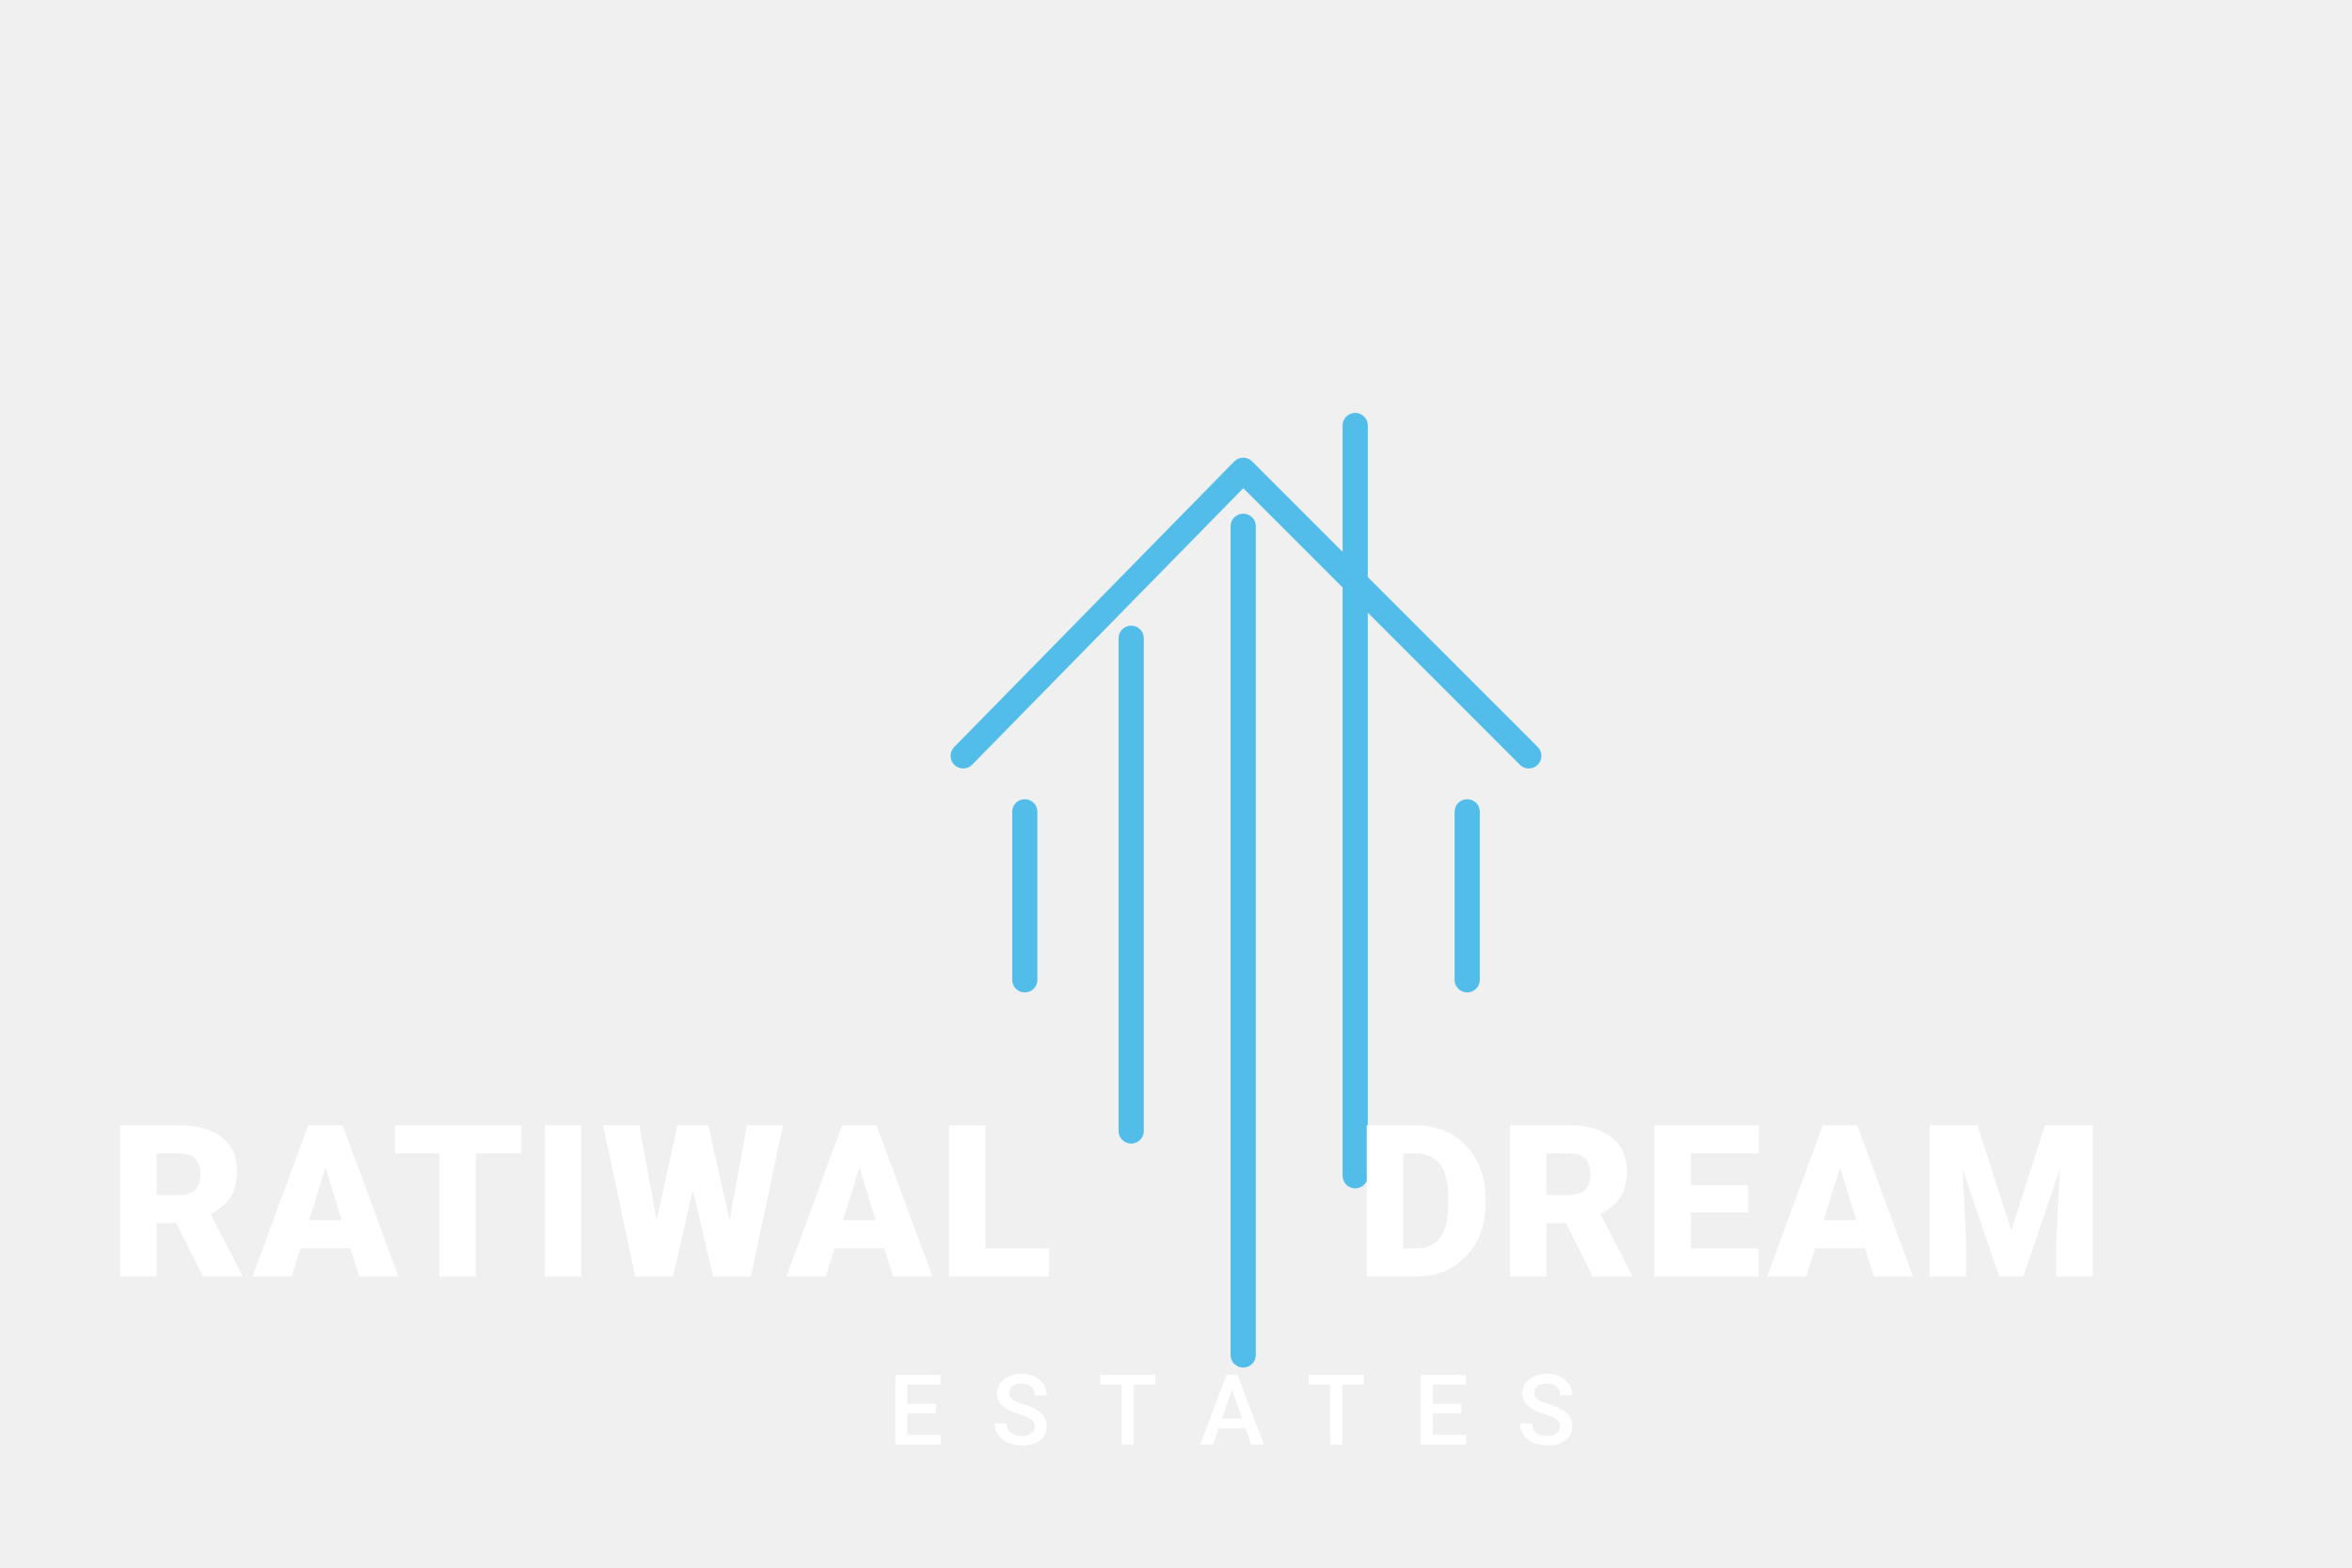
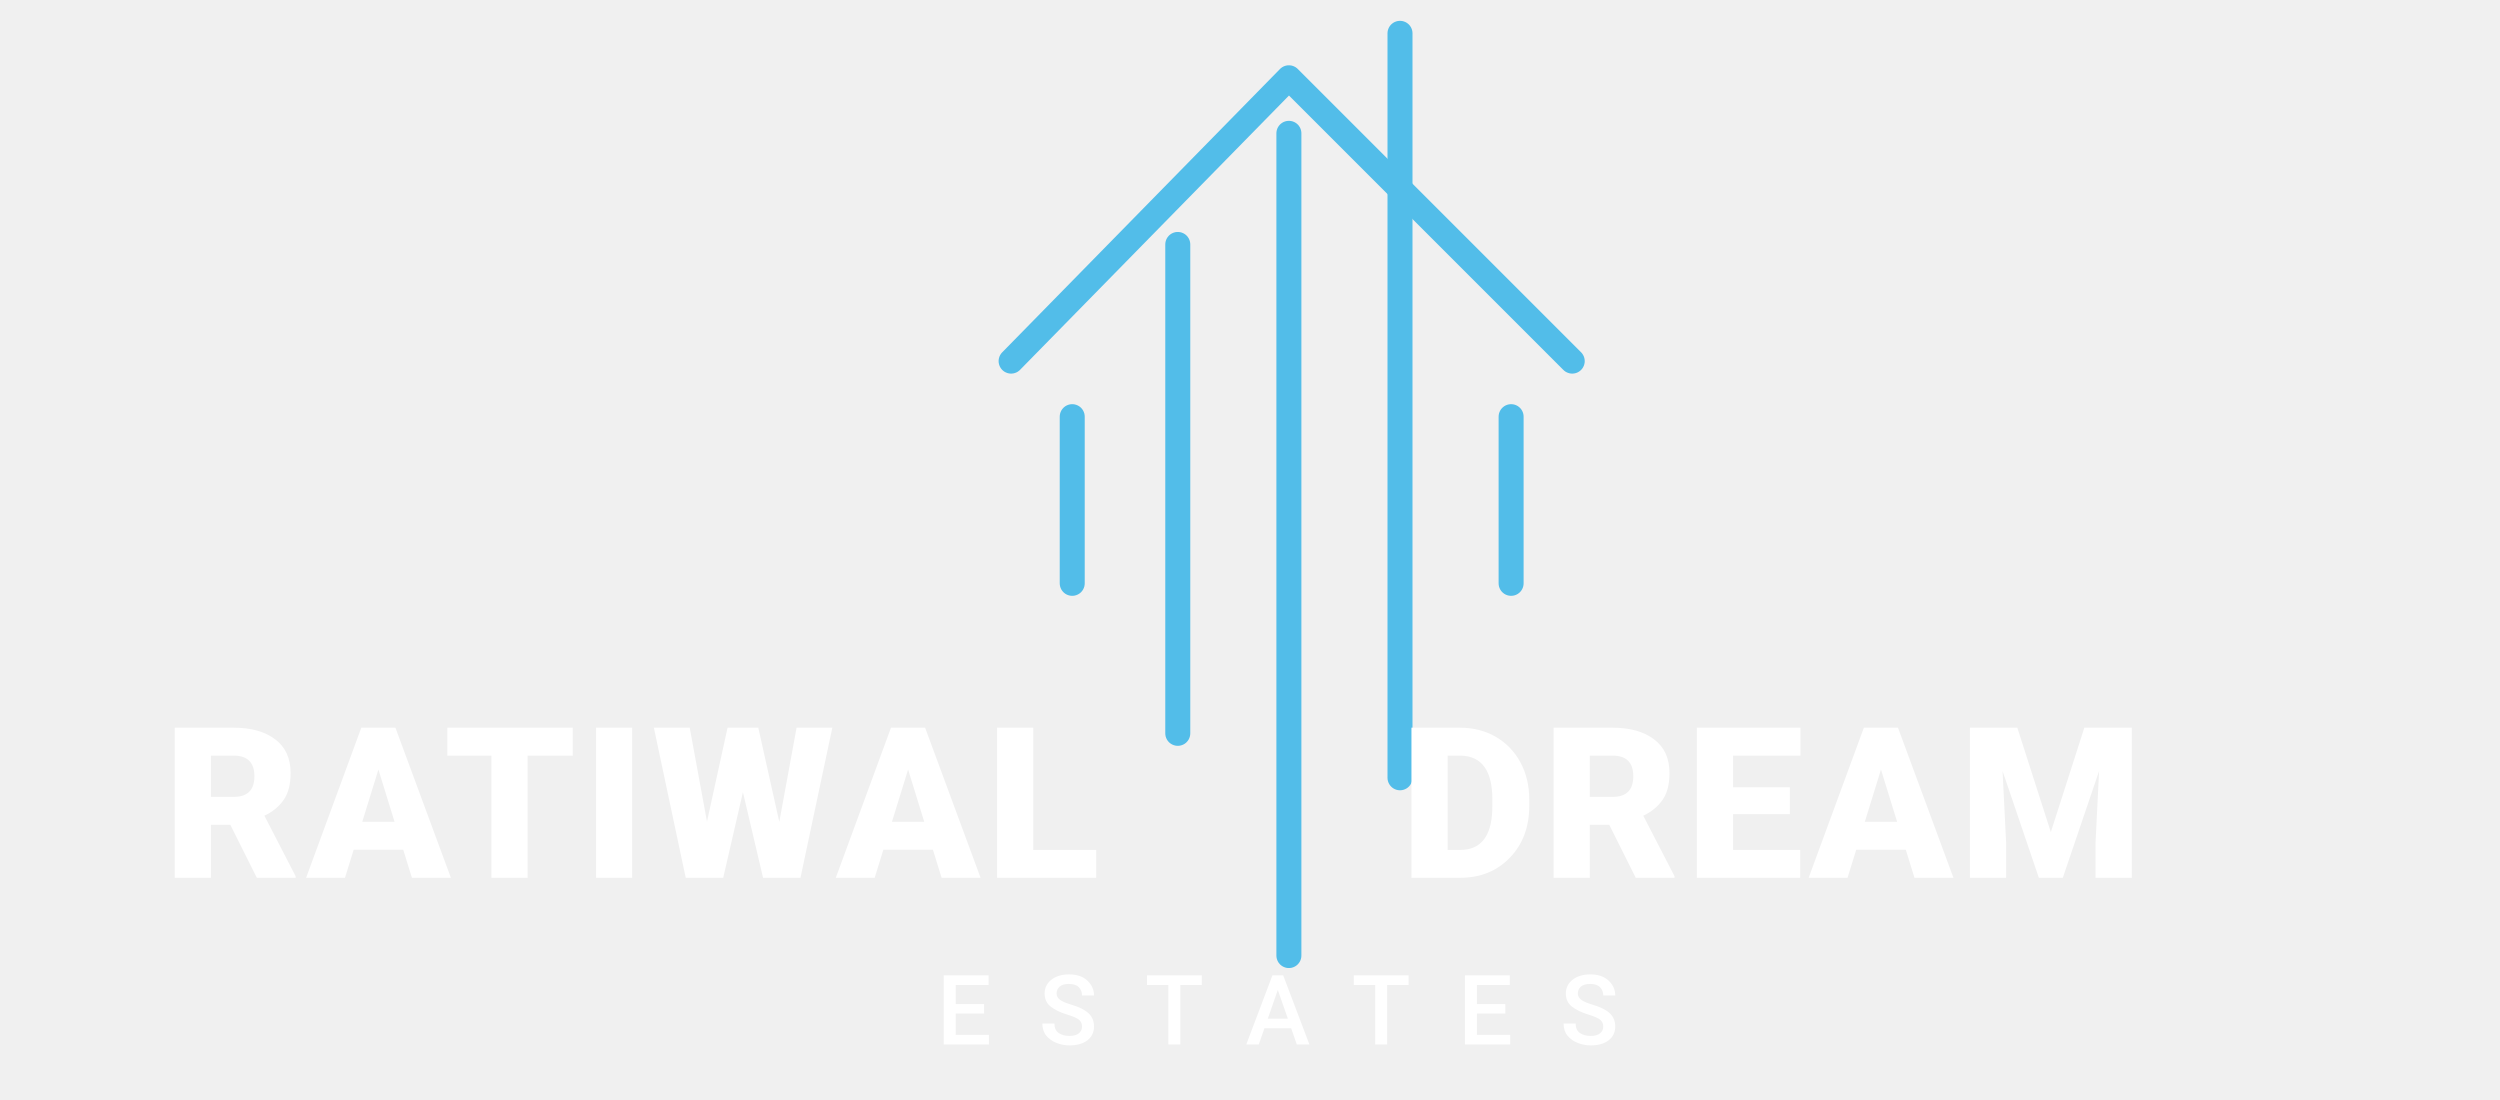
- <svg xmlns="http://www.w3.org/2000/svg" viewBox="0 0 420 280" role="img" aria-label="Ratiwal Dream Estates Logo">
+ <svg xmlns="http://www.w3.org/2000/svg" viewBox="-10 70 450 198" role="img" aria-label="Ratiwal Dream Estates Logo">
  <defs>
    <style>
      .brand-bold-white {
        font-family: -apple-system, BlinkMacSystemFont, "Montserrat", "Segoe UI", Roboto, "Helvetica Neue", Arial, sans-serif;
        font-weight: 800;
        font-size: 38px;
        letter-spacing: 1px;
      }
      .brand-sub-white {
        font-family: -apple-system, BlinkMacSystemFont, "Montserrat", "Segoe UI", Roboto, "Helvetica Neue", Arial, sans-serif;
        font-weight: 500;
        font-size: 17.5px;
        letter-spacing: 8.5px;
      }
    </style>
  </defs>
  <g fill="none" stroke="#52BDE9" stroke-width="4.5" stroke-linecap="round" stroke-linejoin="round">
    <path d="M 172 135 L 222 84 L 273 135" />
    <line x1="183" y1="145" x2="183" y2="175" />
    <line x1="202" y1="114" x2="202" y2="202" />
    <line x1="222" y1="94" x2="222" y2="242" />
    <line x1="242" y1="76" x2="242" y2="210" />
    <line x1="262" y1="145" x2="262" y2="175" />
  </g>
  <g fill="#FFFFFF">
    <text x="188" y="228" class="brand-bold-white" text-anchor="end">RATIWAL</text>
    <text x="242" y="228" class="brand-bold-white" text-anchor="start">DREAM</text>
    <text x="220" y="258" class="brand-sub-white" text-anchor="middle">ESTATES</text>
  </g>
</svg>
